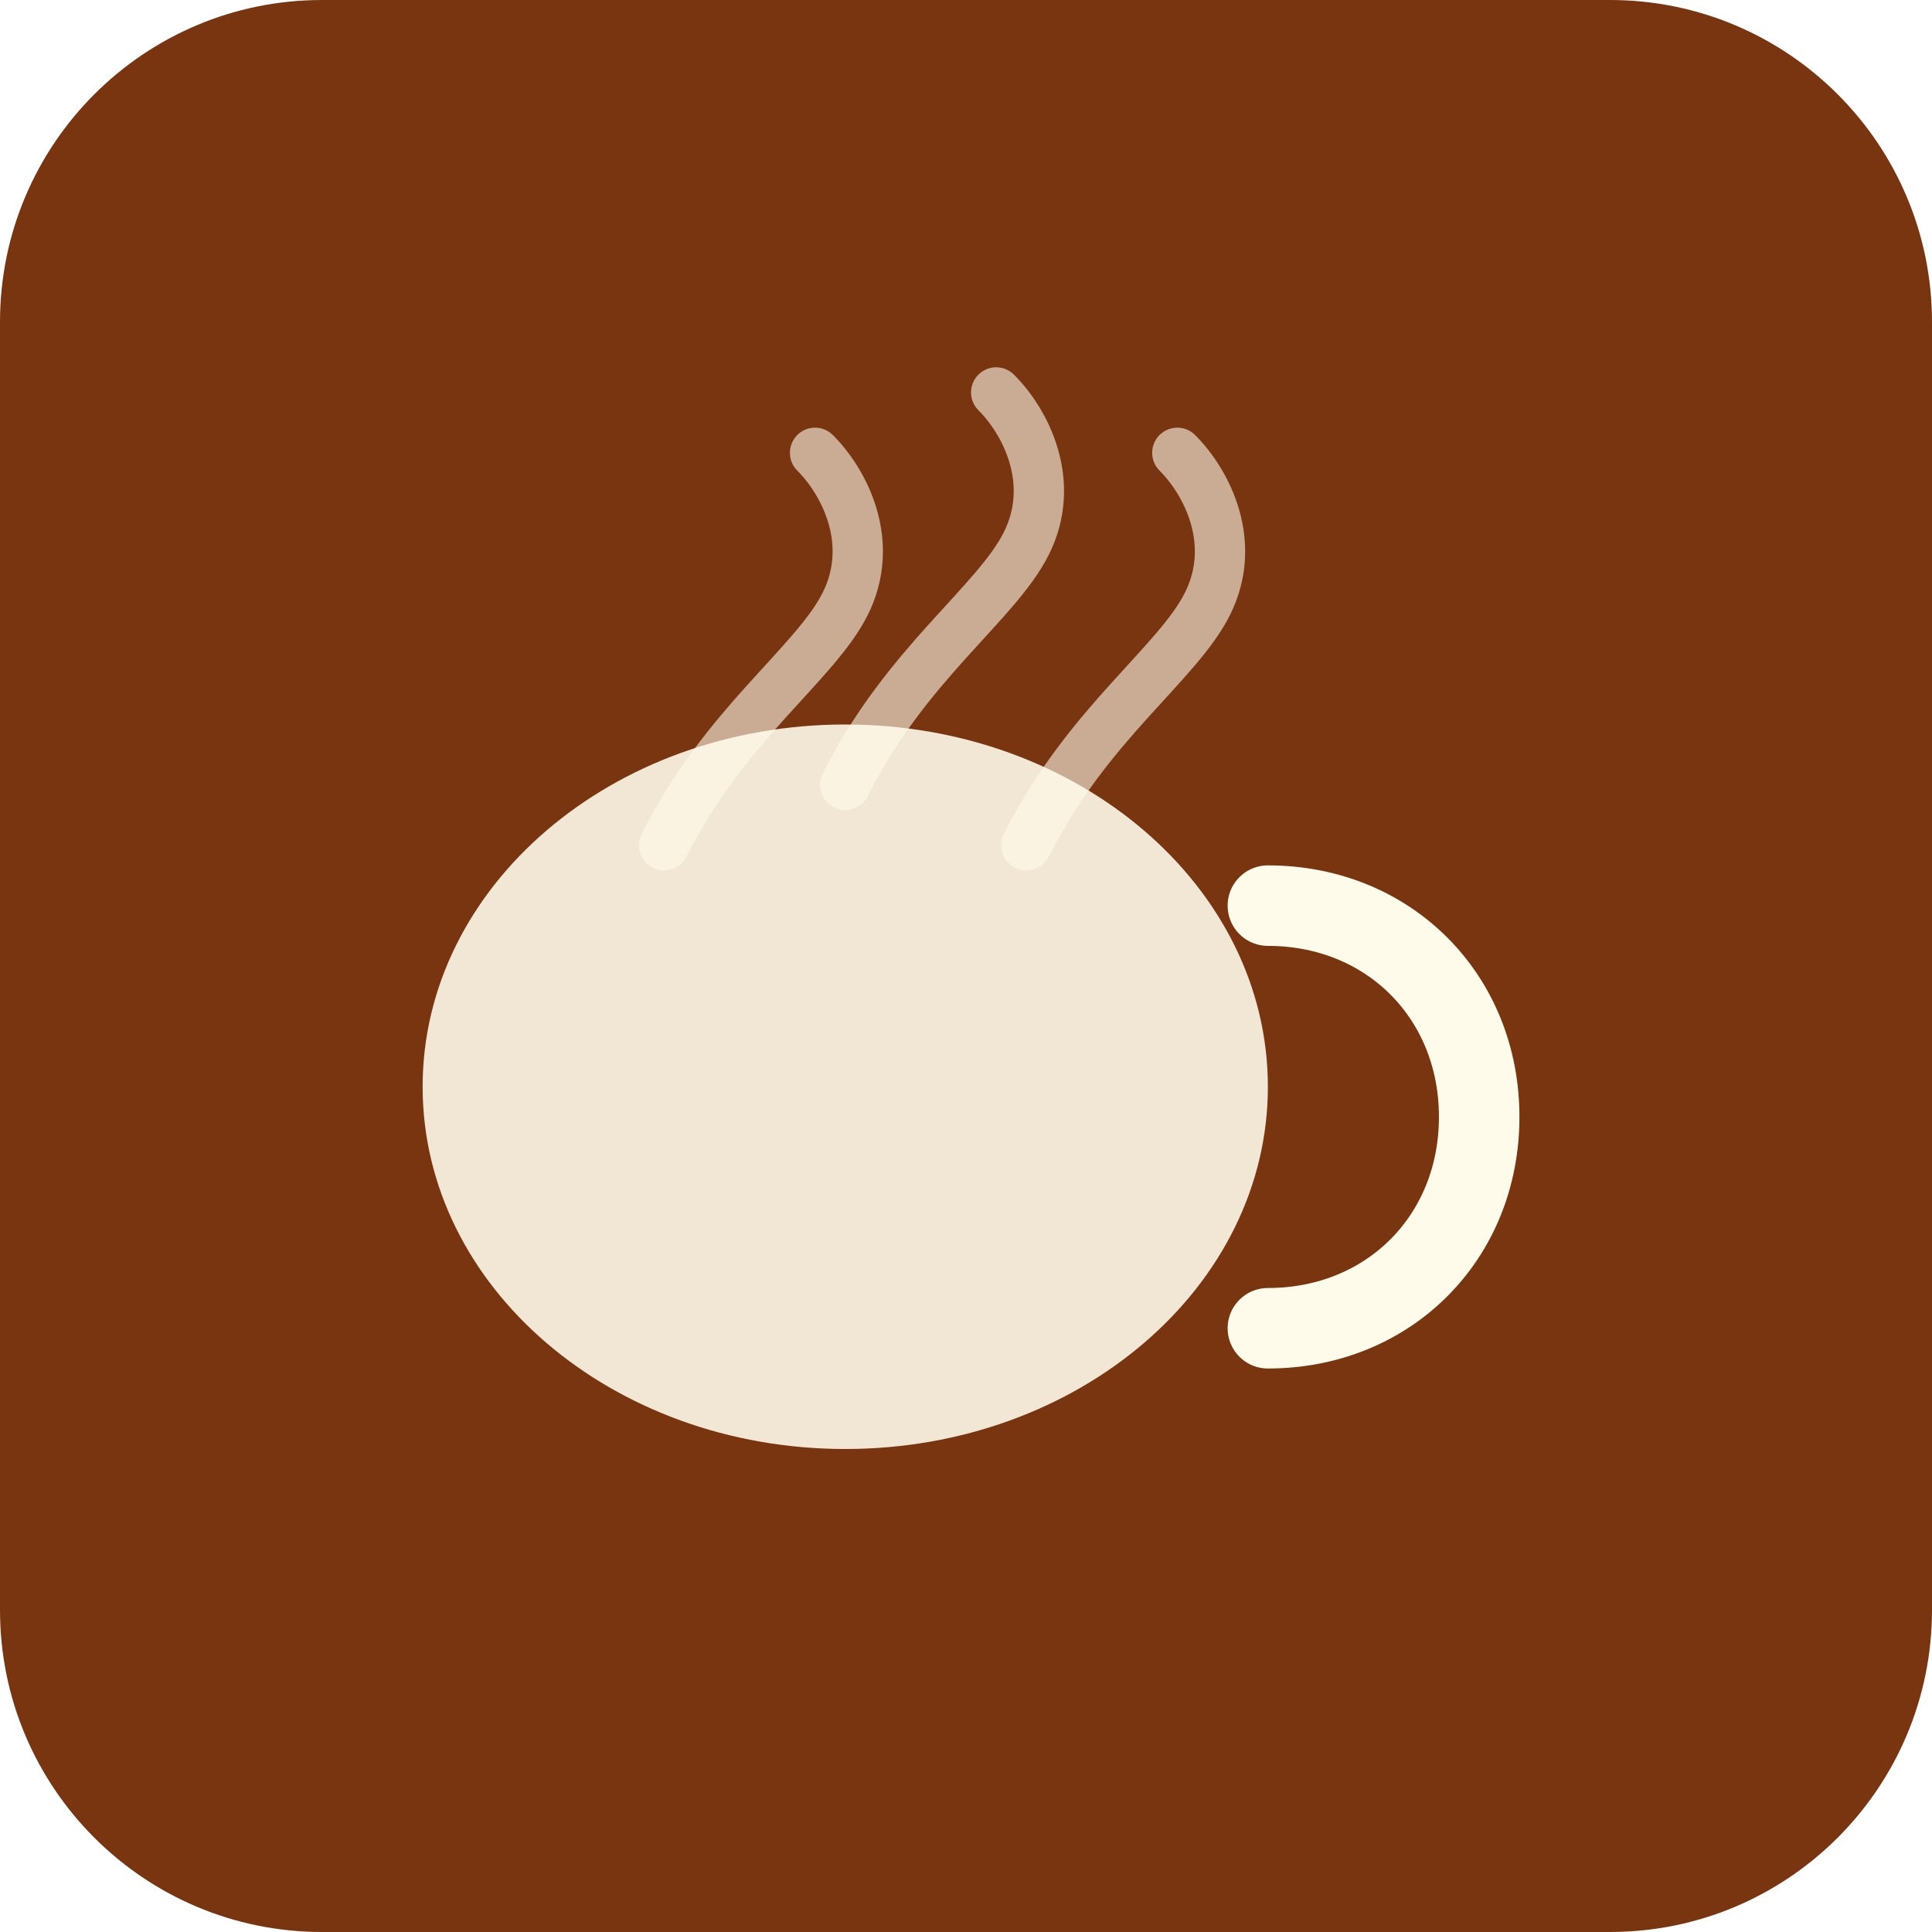
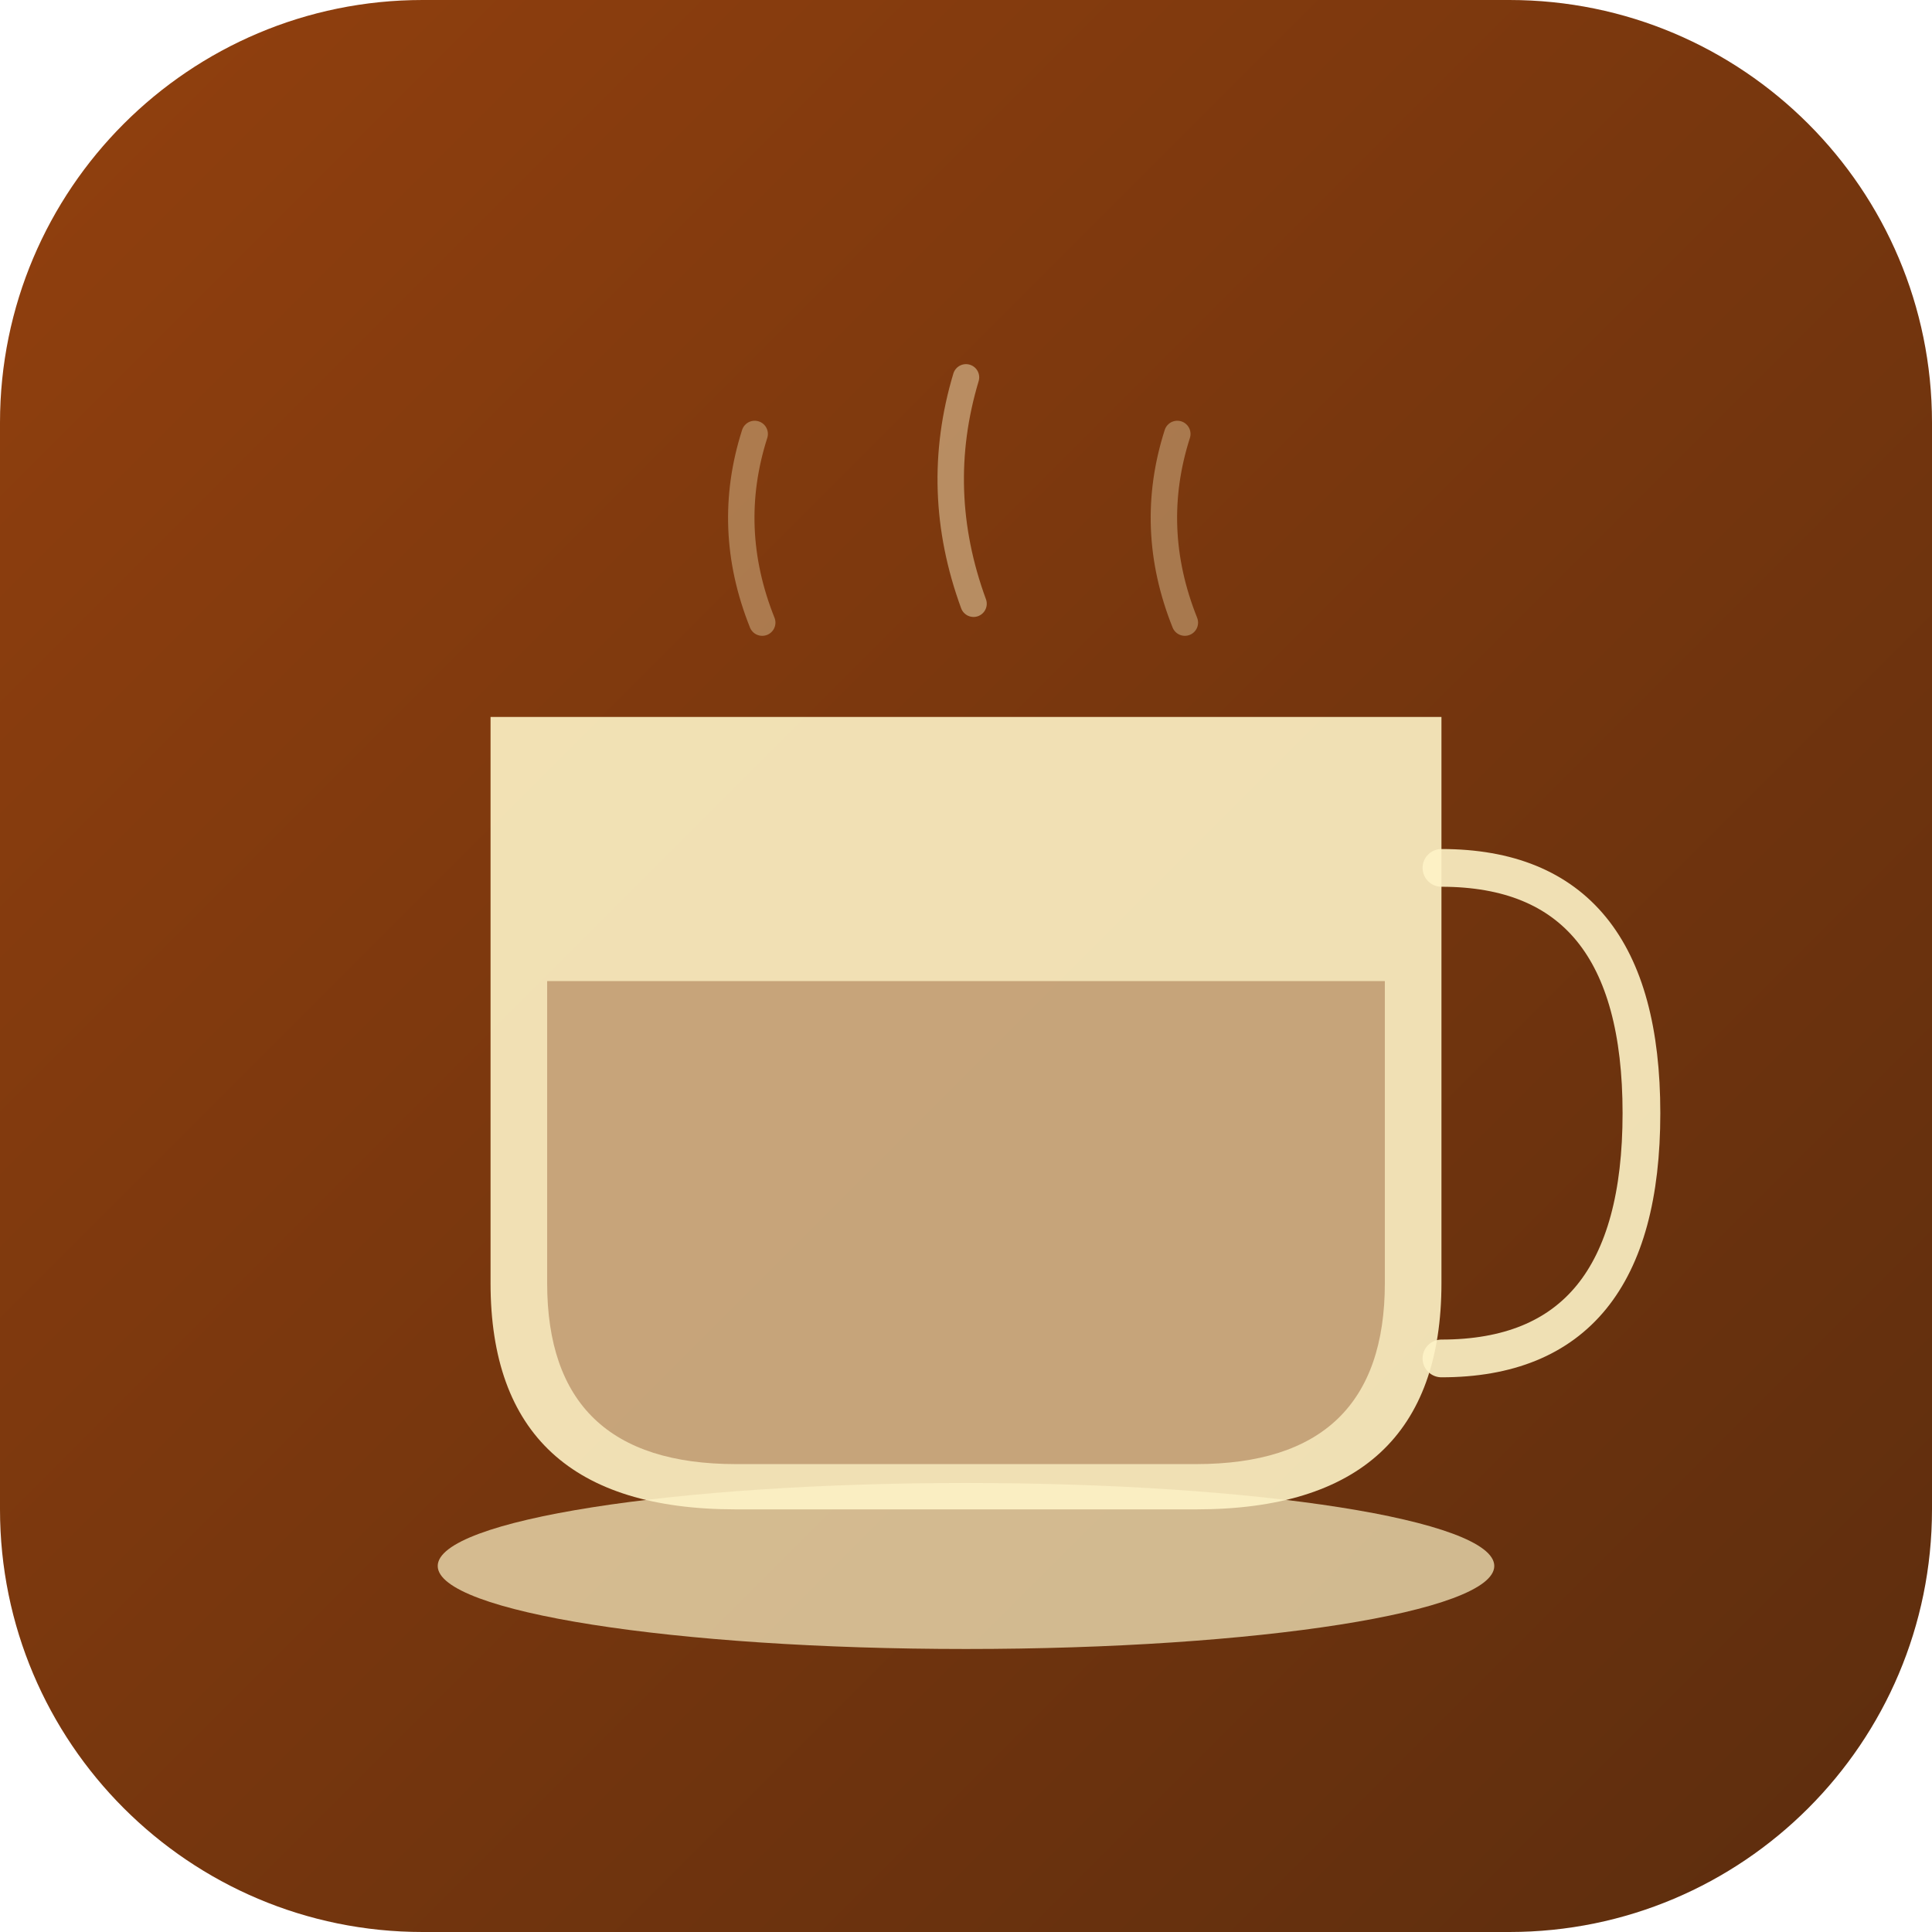
- <svg xmlns="http://www.w3.org/2000/svg" viewBox="0 0 192 192">
-   <rect width="192" height="192" rx="32" fill="#78350f" />
-   <ellipse cx="84" cy="108" rx="42" ry="36" fill="#fffbeb" opacity="0.9" />
-   <path d="M126 90c12 0 21 9 21 21s-9 21-21 21" fill="none" stroke="#fffbeb" stroke-width="8" stroke-linecap="round" />
-   <path d="M66 84c6-12 15-18 18-24s0-12-3-15" fill="none" stroke="#fffbeb" stroke-width="5" stroke-linecap="round" opacity="0.6" />
-   <path d="M84 78c6-12 15-18 18-24s0-12-3-15" fill="none" stroke="#fffbeb" stroke-width="5" stroke-linecap="round" opacity="0.6" />
-   <path d="M102 84c6-12 15-18 18-24s0-12-3-15" fill="none" stroke="#fffbeb" stroke-width="5" stroke-linecap="round" opacity="0.6" />
+ <svg xmlns="http://www.w3.org/2000/svg" viewBox="0 0 512 512" width="192" height="192">
+   <defs>
+     <linearGradient id="bg" x1="0" y1="0" x2="1" y2="1">
+       <stop offset="0%" stop-color="#92400e" />
+       <stop offset="100%" stop-color="#5c2d0e" />
+     </linearGradient>
+   </defs>
+   <rect width="512" height="512" rx="112" fill="url(#bg)" />
+   <path d="M200,115 Q192,140 202,165" fill="none" stroke="#fef3c7" stroke-width="7" stroke-linecap="round" opacity="0.35" />
+   <path d="M256,100 Q247,130 258,160" fill="none" stroke="#fef3c7" stroke-width="7" stroke-linecap="round" opacity="0.45" />
+   <path d="M312,115 Q304,140 314,165" fill="none" stroke="#fef3c7" stroke-width="7" stroke-linecap="round" opacity="0.35" />
+   <path d="M130,190 L130,340 Q130,400 195,400 L317,400 Q382,400 382,340 L382,190 Z" fill="#fef3c7" opacity="0.9" />
+   <path d="M145,260 L367,260 L367,340 Q367,388 317,388 L195,388 Q145,388 145,340 Z" fill="#78350f" opacity="0.35" />
+   <path d="M382,230 Q435,230 435,295 Q435,360 382,360" fill="none" stroke="#fef3c7" stroke-width="10" stroke-linecap="round" opacity="0.9" />
+   <ellipse cx="256" cy="415" rx="140" ry="22" fill="#fef3c7" opacity="0.7" />
</svg>
